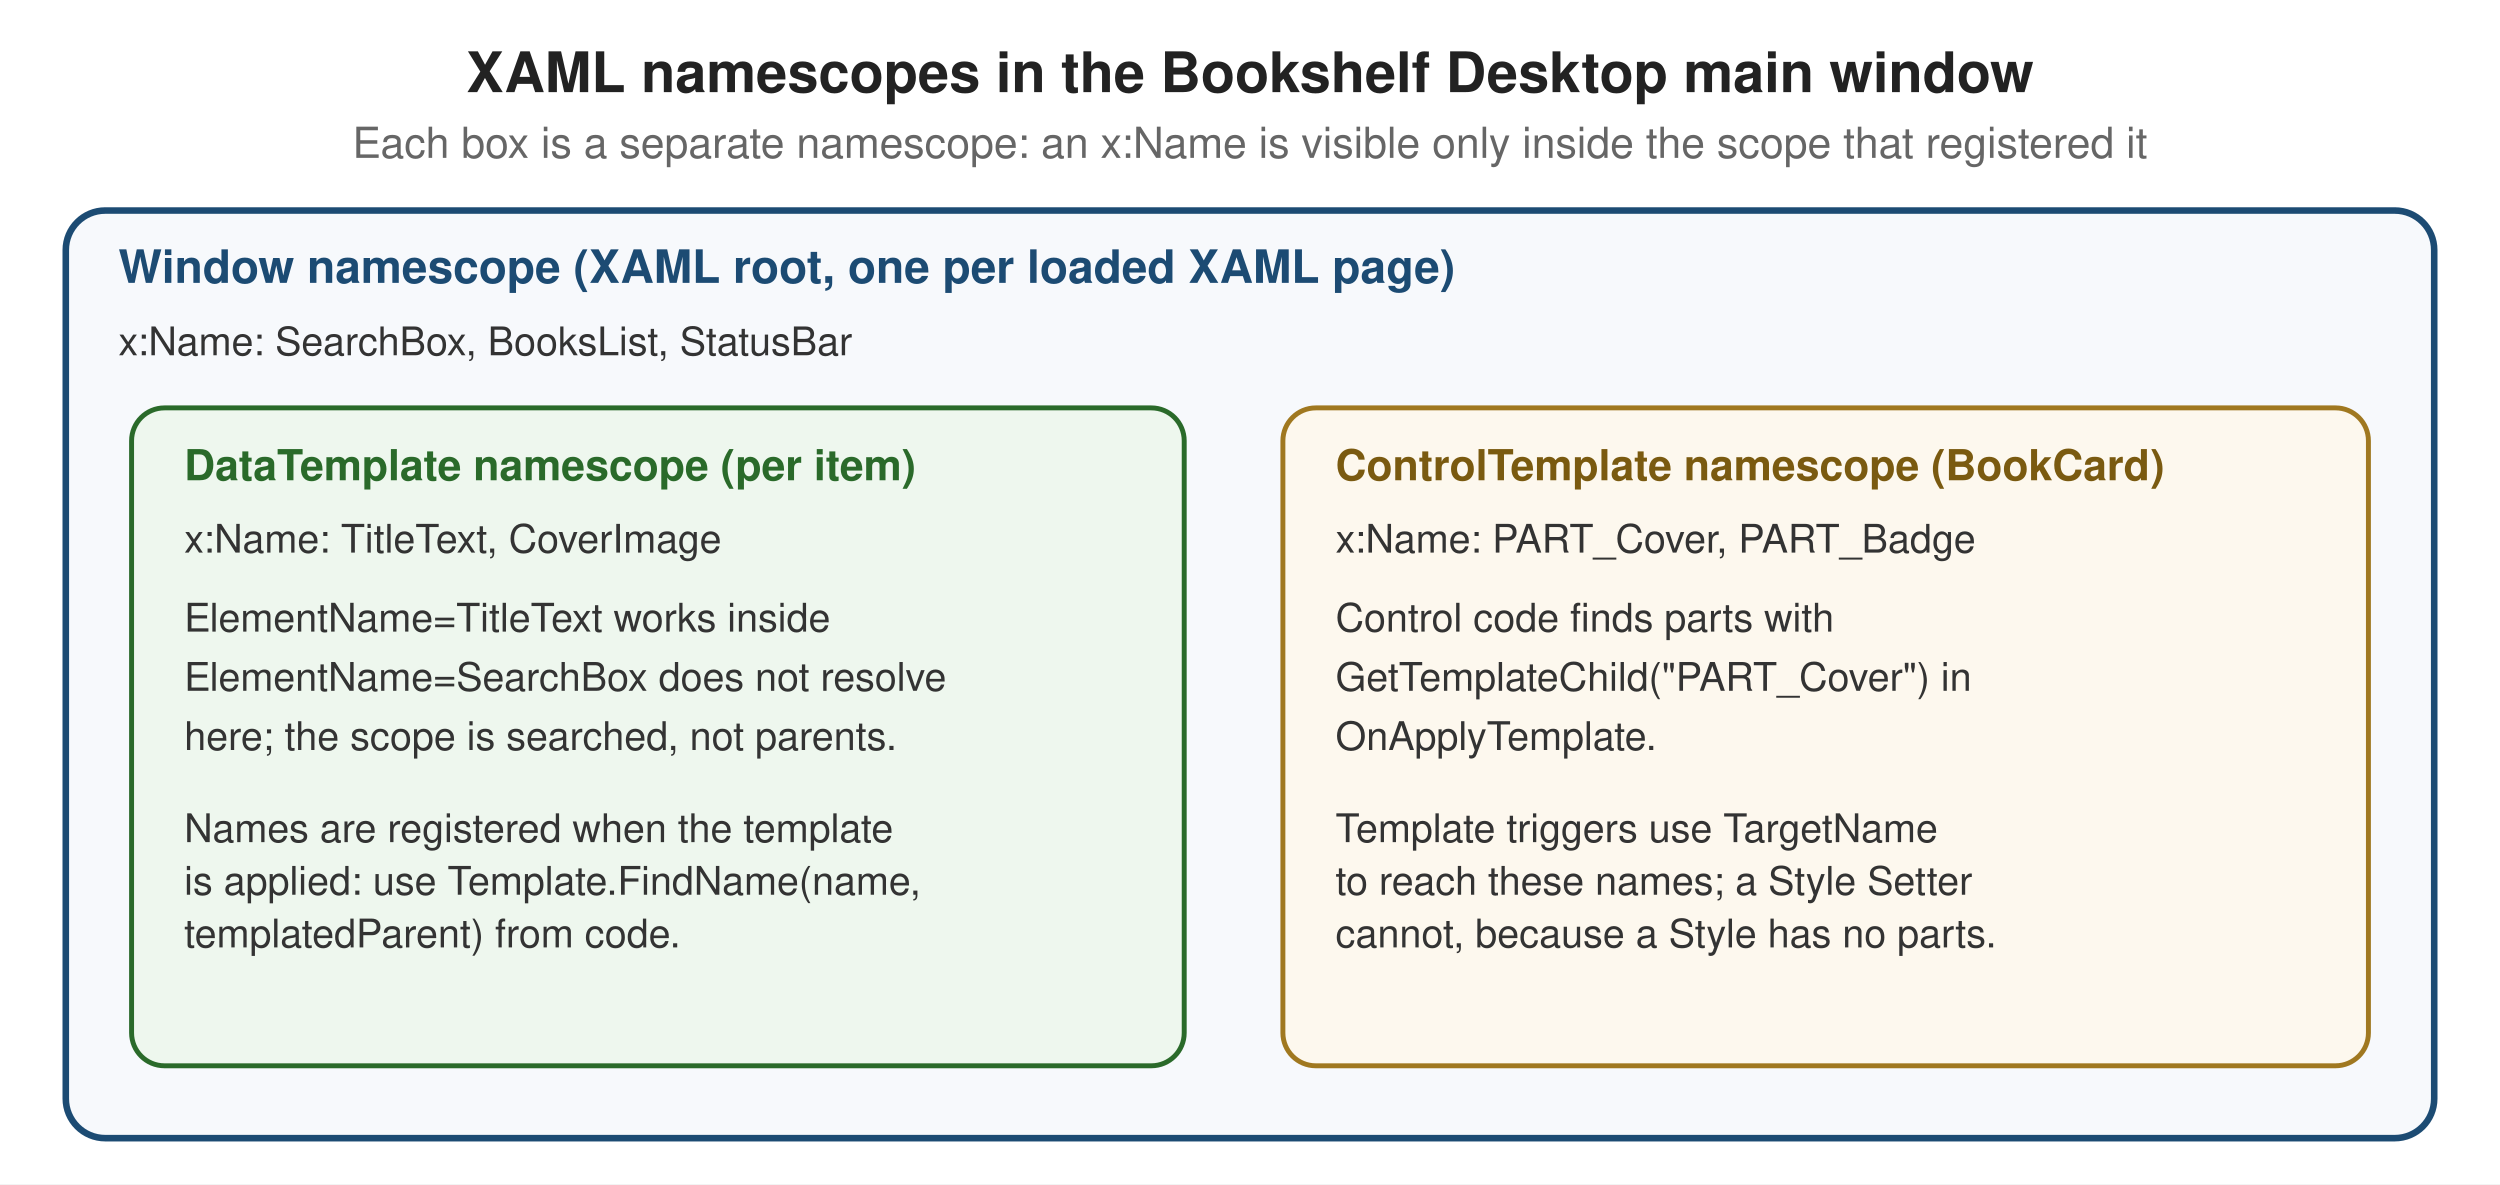
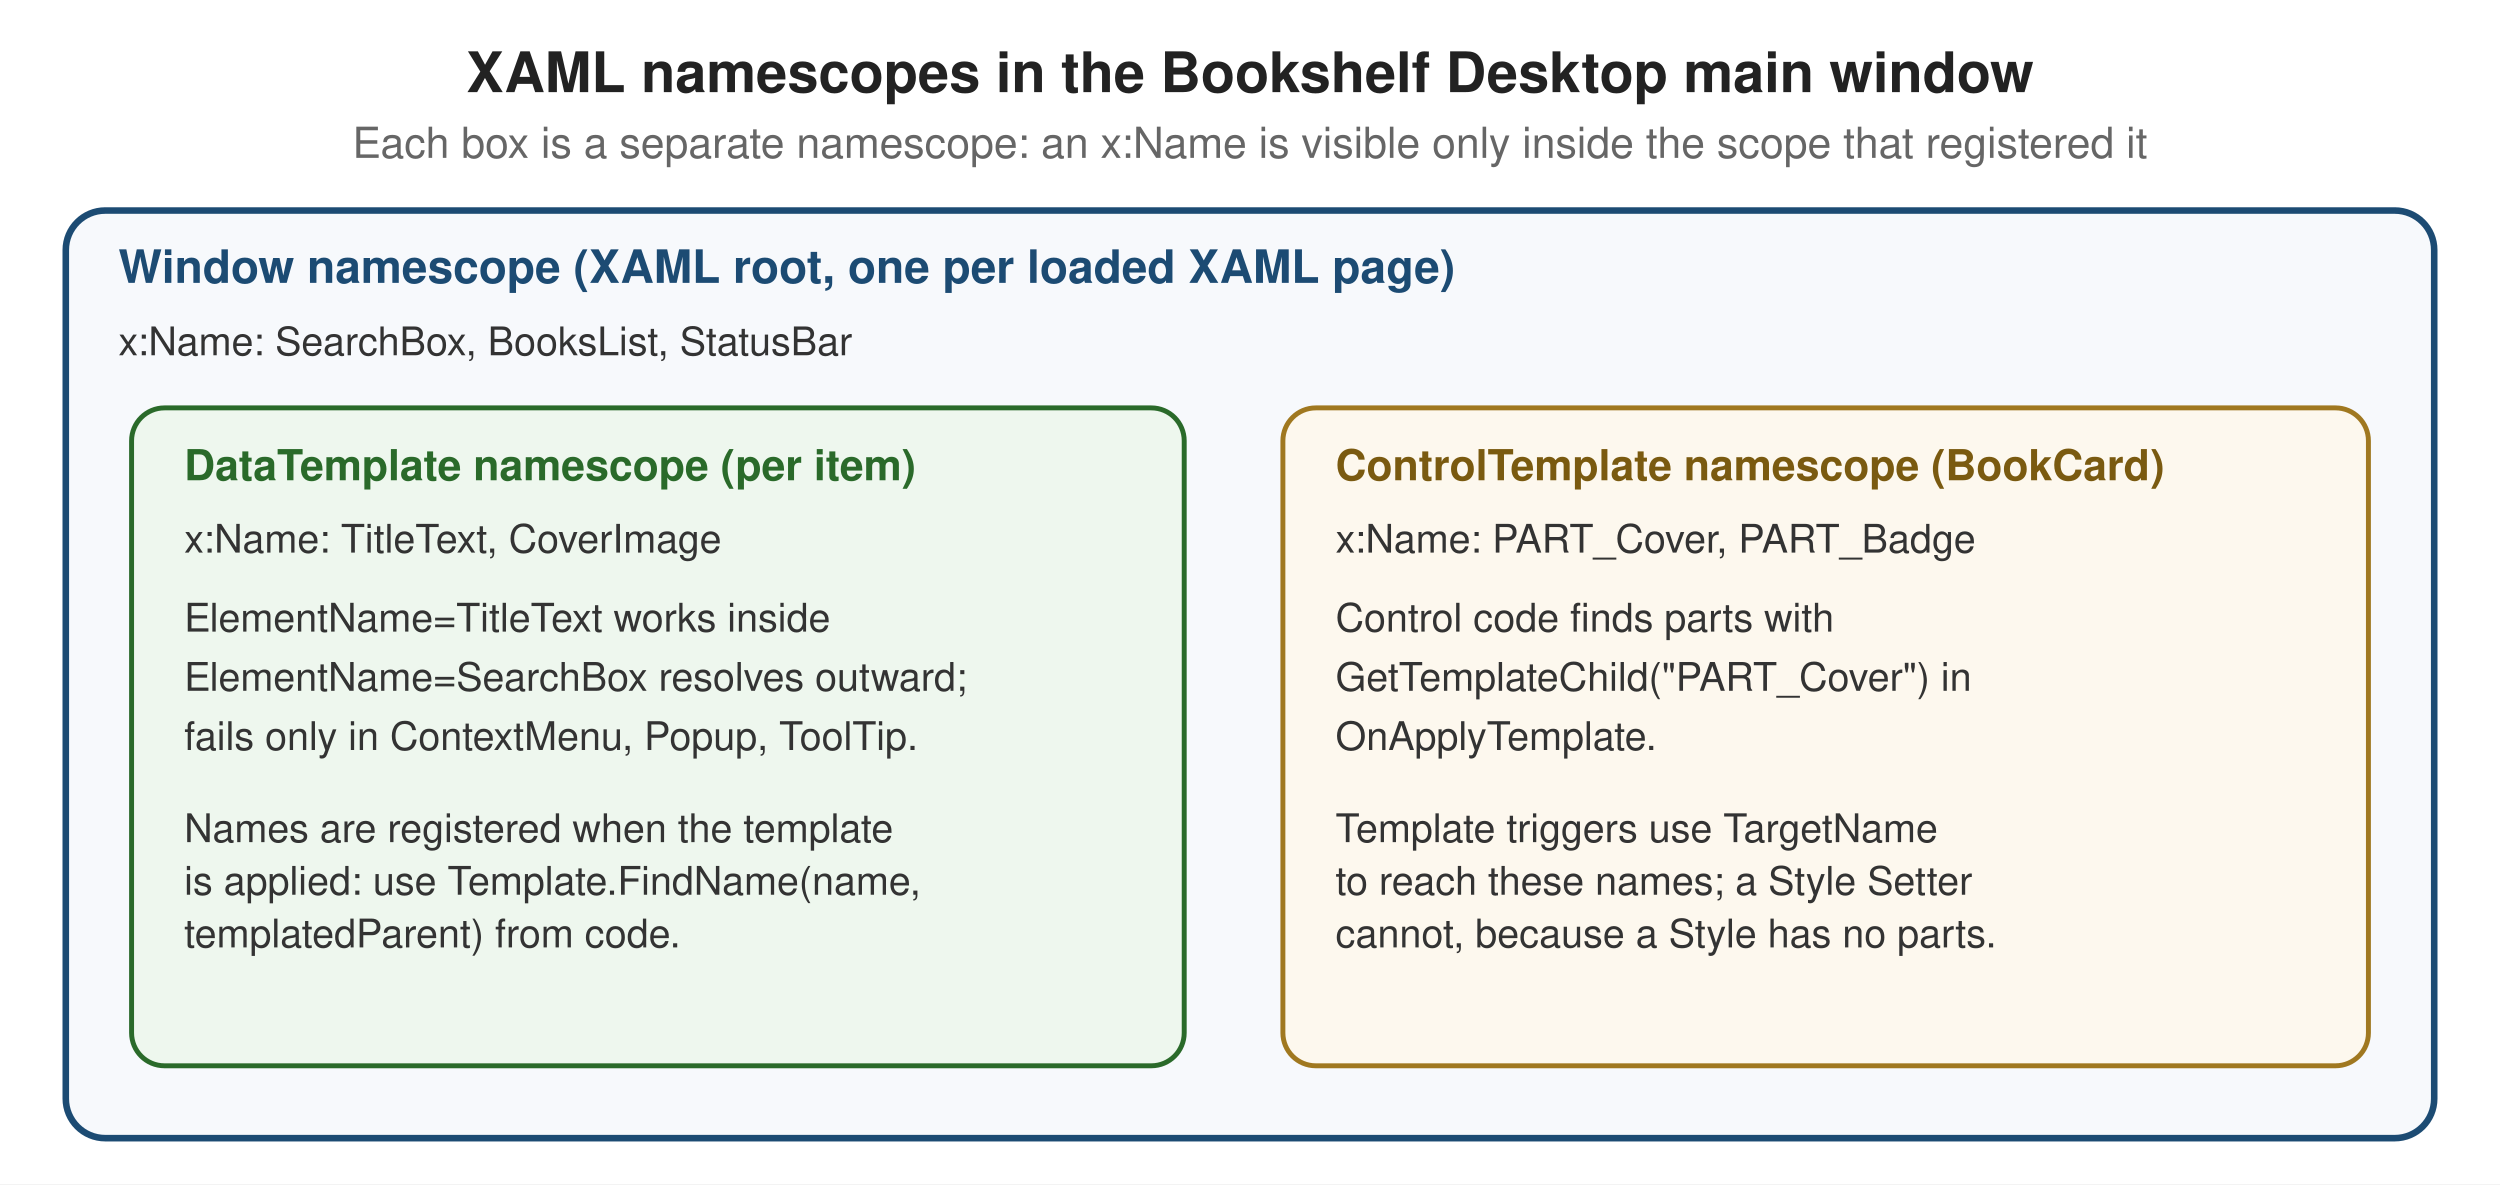
<svg xmlns="http://www.w3.org/2000/svg" viewBox="0 0 760 360" width="760" height="360" font-family="Helvetica, Arial, sans-serif">
  <rect x="0" y="0" width="760" height="360" fill="#ffffff" />
  <text x="380" y="28" font-size="17" font-weight="bold" fill="#222222" text-anchor="middle">XAML namescopes in the Bookshelf Desktop main window</text>
  <text x="380" y="48" font-size="13" fill="#666666" text-anchor="middle">Each box is a separate namescope: an x:Name is visible only inside the scope that registered it</text>
  <rect x="20" y="64" width="720" height="282" rx="12" fill="#f7f9fc" stroke="#1c4b73" stroke-width="2" />
  <text x="36" y="86" font-size="14" font-weight="bold" fill="#1c4b73">Window namescope (XAML root, one per loaded XAML page)</text>
  <text x="36" y="108" font-size="12" fill="#333333">x:Name: SearchBox, BooksList, StatusBar</text>
  <rect x="40" y="124" width="320" height="200" rx="10" fill="#eef7ee" stroke="#2a6a2a" stroke-width="1.5" />
  <text x="56" y="146" font-size="13" font-weight="bold" fill="#2a6a2a">DataTemplate namescope (per item)</text>
  <text x="56" y="168" font-size="12" fill="#333333">x:Name: TitleText, CoverImage</text>
  <text x="56" y="192" font-size="12" fill="#333333">ElementName=TitleText works inside</text>
-   <text x="56" y="210" font-size="12" fill="#333333">ElementName=SearchBox does not resolve</text>
-   <text x="56" y="228" font-size="12" fill="#333333">here; the scope is searched, not parents.</text>
+   <text x="56" y="210" font-size="12" fill="#333333">ElementName=SearchBox resolves outward;</text>
+   <text x="56" y="228" font-size="12" fill="#333333">fails only in ContextMenu, Popup, ToolTip.</text>
  <text x="56" y="256" font-size="12" fill="#333333">Names are registered when the template</text>
  <text x="56" y="272" font-size="12" fill="#333333">is applied: use Template.FindName(name,</text>
  <text x="56" y="288" font-size="12" fill="#333333">templatedParent) from code.</text>
  <rect x="390" y="124" width="330" height="200" rx="10" fill="#fdf8ee" stroke="#a07820" stroke-width="1.5" />
  <text x="406" y="146" font-size="13" font-weight="bold" fill="#7a5a10">ControlTemplate namescope (BookCard)</text>
  <text x="406" y="168" font-size="12" fill="#333333">x:Name: PART_Cover, PART_Badge</text>
  <text x="406" y="192" font-size="12" fill="#333333">Control code finds parts with</text>
  <text x="406" y="210" font-size="12" fill="#333333">GetTemplateChild("PART_Cover") in</text>
  <text x="406" y="228" font-size="12" fill="#333333">OnApplyTemplate.</text>
  <text x="406" y="256" font-size="12" fill="#333333">Template triggers use TargetName</text>
  <text x="406" y="272" font-size="12" fill="#333333">to reach these names; a Style Setter</text>
  <text x="406" y="288" font-size="12" fill="#333333">cannot, because a Style has no parts.</text>
</svg>
